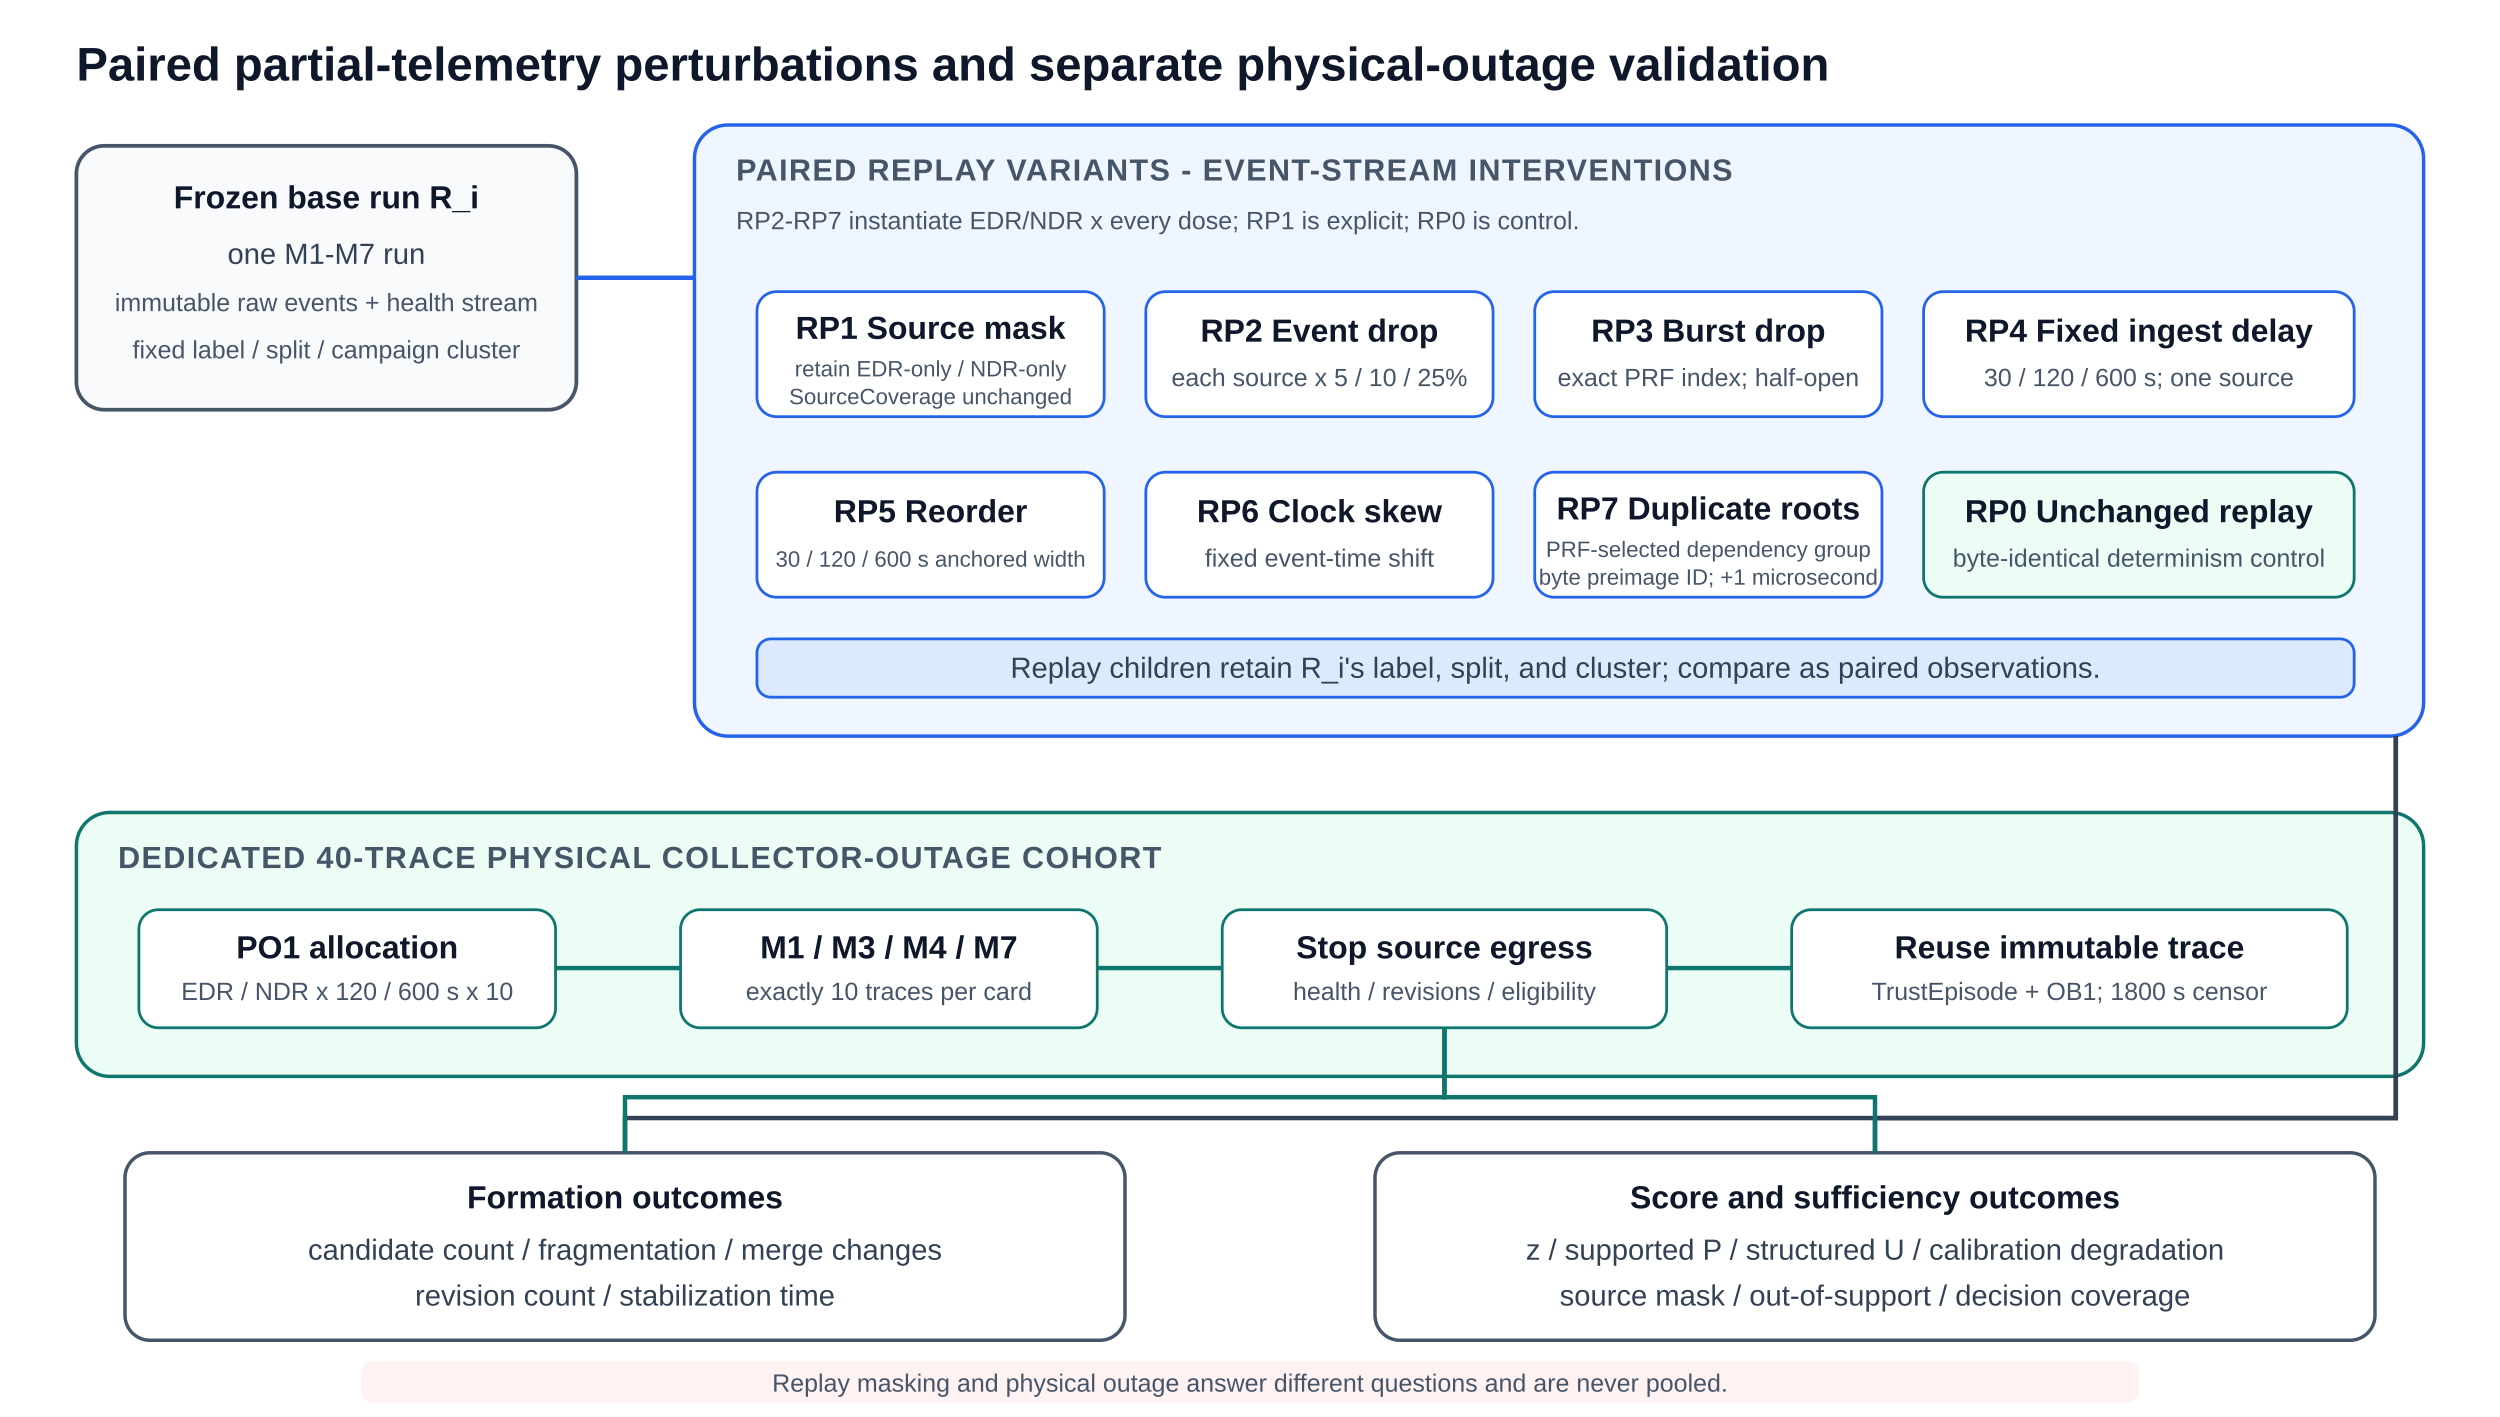
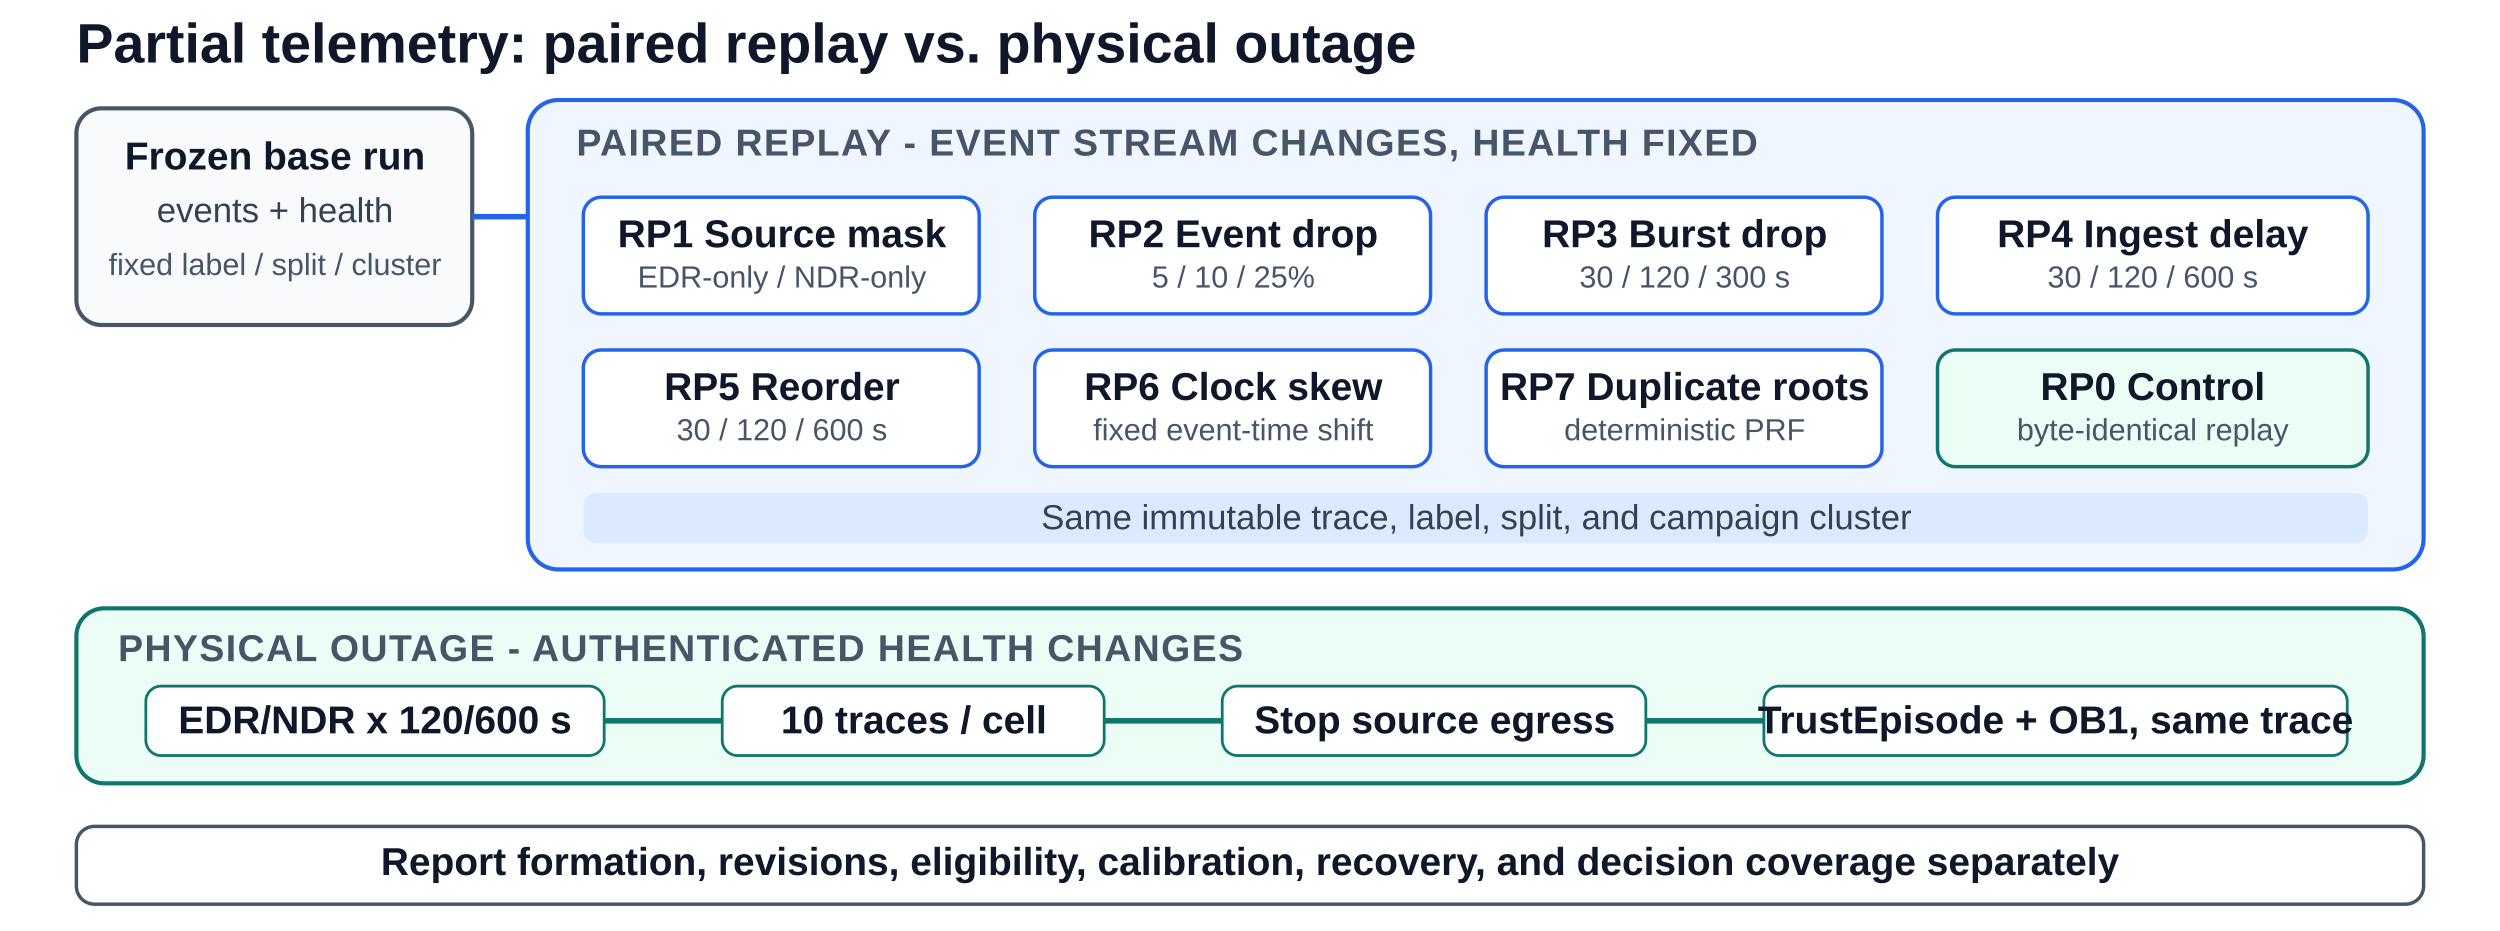
- <svg xmlns="http://www.w3.org/2000/svg" width="1800" height="1020" viewBox="0 0 1800 1020">
+ <svg xmlns="http://www.w3.org/2000/svg" width="1800" height="670" viewBox="0 0 1800 670">
  <defs>
    <style>
-       .title{font:700 34px Arial,DejaVu Sans,sans-serif;fill:#0f172a}.zone{font:700 22px Arial,DejaVu Sans,sans-serif;letter-spacing:1px;fill:#475569}.h{font:700 23px Arial,DejaVu Sans,sans-serif;fill:#0f172a}.b{font:400 21px Arial,DejaVu Sans,sans-serif;fill:#334155}.s{font:400 18px Arial,DejaVu Sans,sans-serif;fill:#475569}.xs{font:400 16px Arial,DejaVu Sans,sans-serif;fill:#475569}.mono{font:600 18px 'DejaVu Sans Mono',monospace;fill:#334155}.a{stroke:#334155;stroke-width:3.2;fill:none}.blue{stroke:#2563eb;stroke-width:3.2;fill:none}.teal{stroke:#0f766e;stroke-width:3.2;fill:none}
+       .title{font:700 40px Arial,DejaVu Sans,sans-serif;fill:#0f172a}.zone{font:700 27px Arial,DejaVu Sans,sans-serif;letter-spacing:1px;fill:#475569}.h{font:700 28px Arial,DejaVu Sans,sans-serif;fill:#0f172a}.b{font:400 25px Arial,DejaVu Sans,sans-serif;fill:#334155}.s{font:400 22px Arial,DejaVu Sans,sans-serif;fill:#475569}.blue{stroke:#2563eb;stroke-width:4;fill:none}.teal{stroke:#0f766e;stroke-width:4;fill:none}
    </style>
  </defs>
-   <rect width="1800" height="1020" fill="#fff" />
-   <text x="55" y="58" class="title">Paired partial-telemetry perturbations and separate physical-outage validation</text>
-   <rect x="55" y="105" width="360" height="190" rx="20" fill="#f8fafc" stroke="#475569" stroke-width="2.7" />
-   <text x="235" y="150" text-anchor="middle" class="h">Frozen base run R_i</text>
-   <text x="235" y="190" text-anchor="middle" class="b">one M1-M7 run</text>
-   <text x="235" y="224" text-anchor="middle" class="s">immutable raw events + health stream</text>
-   <text x="235" y="258" text-anchor="middle" class="s">fixed label / split / campaign cluster</text>
-   <rect x="500" y="90" width="1245" height="440" rx="24" fill="#eff6ff" stroke="#2563eb" stroke-width="2.5" />
-   <text x="530" y="130" class="zone" fill="#1d4ed8">PAIRED REPLAY VARIANTS - EVENT-STREAM INTERVENTIONS</text>
-   <text x="530" y="165" class="s">RP2-RP7 instantiate EDR/NDR x every dose; RP1 is explicit; RP0 is control.</text>
+   <rect width="1800" height="670" fill="#fff" />
+   <text x="55" y="45" class="title">Partial telemetry: paired replay vs. physical outage</text>
+   <rect x="55" y="78" width="285" height="156" rx="18" fill="#f8fafc" stroke="#475569" stroke-width="3" />
+   <text x="198" y="122" text-anchor="middle" class="h">Frozen base run</text>
+   <text x="198" y="160" text-anchor="middle" class="b">events + health</text>
+   <text x="198" y="198" text-anchor="middle" class="s">fixed label / split / cluster</text>
+   <rect x="380" y="72" width="1365" height="338" rx="22" fill="#eff6ff" stroke="#2563eb" stroke-width="3" />
+   <text x="415" y="112" class="zone">PAIRED REPLAY - EVENT STREAM CHANGES, HEALTH FIXED</text>
  <g>
-     <rect x="545" y="210" width="250" height="90" rx="14" fill="#fff" stroke="#2563eb" stroke-width="2" />
-     <text x="670" y="244" text-anchor="middle" class="h">RP1 Source mask</text>
-     <text x="670" y="271" text-anchor="middle" class="xs">retain EDR-only / NDR-only</text>
-     <text x="670" y="291" text-anchor="middle" class="xs">SourceCoverage unchanged</text>
-     <rect x="825" y="210" width="250" height="90" rx="14" fill="#fff" stroke="#2563eb" stroke-width="2" />
-     <text x="950" y="246" text-anchor="middle" class="h">RP2 Event drop</text>
-     <text x="950" y="278" text-anchor="middle" class="s">each source x 5 / 10 / 25%</text>
-     <rect x="1105" y="210" width="250" height="90" rx="14" fill="#fff" stroke="#2563eb" stroke-width="2" />
-     <text x="1230" y="246" text-anchor="middle" class="h">RP3 Burst drop</text>
-     <text x="1230" y="278" text-anchor="middle" class="s">exact PRF index; half-open</text>
-     <rect x="1385" y="210" width="310" height="90" rx="14" fill="#fff" stroke="#2563eb" stroke-width="2" />
-     <text x="1540" y="246" text-anchor="middle" class="h">RP4 Fixed ingest delay</text>
-     <text x="1540" y="278" text-anchor="middle" class="s">30 / 120 / 600 s; one source</text>
-     <rect x="545" y="340" width="250" height="90" rx="14" fill="#fff" stroke="#2563eb" stroke-width="2" />
-     <text x="670" y="376" text-anchor="middle" class="h">RP5 Reorder</text>
-     <text x="670" y="408" text-anchor="middle" class="xs">30 / 120 / 600 s anchored width</text>
-     <rect x="825" y="340" width="250" height="90" rx="14" fill="#fff" stroke="#2563eb" stroke-width="2" />
-     <text x="950" y="376" text-anchor="middle" class="h">RP6 Clock skew</text>
-     <text x="950" y="408" text-anchor="middle" class="s">fixed event-time shift</text>
-     <rect x="1105" y="340" width="250" height="90" rx="14" fill="#fff" stroke="#2563eb" stroke-width="2" />
-     <text x="1230" y="374" text-anchor="middle" class="h">RP7 Duplicate roots</text>
-     <text x="1230" y="401" text-anchor="middle" class="xs">PRF-selected dependency group</text>
-     <text x="1230" y="421" text-anchor="middle" class="xs">byte preimage ID; +1 microsecond</text>
-     <rect x="1385" y="340" width="310" height="90" rx="14" fill="#ecfdf5" stroke="#0f766e" stroke-width="2" />
-     <text x="1540" y="376" text-anchor="middle" class="h">RP0 Unchanged replay</text>
-     <text x="1540" y="408" text-anchor="middle" class="s">byte-identical determinism control</text>
+     <rect x="420" y="142" width="285" height="84" rx="13" fill="#fff" stroke="#2563eb" stroke-width="2.5" />
+     <text x="563" y="178" text-anchor="middle" class="h">RP1 Source mask</text>
+     <text x="563" y="207" text-anchor="middle" class="s">EDR-only / NDR-only</text>
+     <rect x="745" y="142" width="285" height="84" rx="13" fill="#fff" stroke="#2563eb" stroke-width="2.5" />
+     <text x="888" y="178" text-anchor="middle" class="h">RP2 Event drop</text>
+     <text x="888" y="207" text-anchor="middle" class="s">5 / 10 / 25%</text>
+     <rect x="1070" y="142" width="285" height="84" rx="13" fill="#fff" stroke="#2563eb" stroke-width="2.5" />
+     <text x="1213" y="178" text-anchor="middle" class="h">RP3 Burst drop</text>
+     <text x="1213" y="207" text-anchor="middle" class="s">30 / 120 / 300 s</text>
+     <rect x="1395" y="142" width="310" height="84" rx="13" fill="#fff" stroke="#2563eb" stroke-width="2.5" />
+     <text x="1550" y="178" text-anchor="middle" class="h">RP4 Ingest delay</text>
+     <text x="1550" y="207" text-anchor="middle" class="s">30 / 120 / 600 s</text>
+     <rect x="420" y="252" width="285" height="84" rx="13" fill="#fff" stroke="#2563eb" stroke-width="2.5" />
+     <text x="563" y="288" text-anchor="middle" class="h">RP5 Reorder</text>
+     <text x="563" y="317" text-anchor="middle" class="s">30 / 120 / 600 s</text>
+     <rect x="745" y="252" width="285" height="84" rx="13" fill="#fff" stroke="#2563eb" stroke-width="2.5" />
+     <text x="888" y="288" text-anchor="middle" class="h">RP6 Clock skew</text>
+     <text x="888" y="317" text-anchor="middle" class="s">fixed event-time shift</text>
+     <rect x="1070" y="252" width="285" height="84" rx="13" fill="#fff" stroke="#2563eb" stroke-width="2.5" />
+     <text x="1213" y="288" text-anchor="middle" class="h">RP7 Duplicate roots</text>
+     <text x="1213" y="317" text-anchor="middle" class="s">deterministic PRF</text>
+     <rect x="1395" y="252" width="310" height="84" rx="13" fill="#ecfdf5" stroke="#0f766e" stroke-width="2.5" />
+     <text x="1550" y="288" text-anchor="middle" class="h">RP0 Control</text>
+     <text x="1550" y="317" text-anchor="middle" class="s">byte-identical replay</text>
  </g>
-   <path d="M415 200 H500" class="blue" />
-   <rect x="545" y="460" width="1150" height="42" rx="10" fill="#dbeafe" stroke="#2563eb" stroke-width="2" />
-   <text x="1120" y="488" text-anchor="middle" class="b">Replay children retain R_i's label, split, and cluster; compare as paired observations.</text>
-   <rect x="55" y="585" width="1690" height="190" rx="24" fill="#ecfdf5" stroke="#0f766e" stroke-width="2.5" />
-   <text x="85" y="625" class="zone" fill="#047857">DEDICATED 40-TRACE PHYSICAL COLLECTOR-OUTAGE COHORT</text>
-   <rect x="100" y="655" width="300" height="85" rx="14" fill="#fff" stroke="#0f766e" stroke-width="2" />
-   <text x="250" y="690" text-anchor="middle" class="h">PO1 allocation</text>
-   <text x="250" y="720" text-anchor="middle" class="s">EDR / NDR x 120 / 600 s x 10</text>
-   <rect x="490" y="655" width="300" height="85" rx="14" fill="#fff" stroke="#0f766e" stroke-width="2" />
-   <text x="640" y="690" text-anchor="middle" class="h">M1 / M3 / M4 / M7</text>
-   <text x="640" y="720" text-anchor="middle" class="s">exactly 10 traces per card</text>
-   <rect x="880" y="655" width="320" height="85" rx="14" fill="#fff" stroke="#0f766e" stroke-width="2" />
-   <text x="1040" y="690" text-anchor="middle" class="h">Stop source egress</text>
-   <text x="1040" y="720" text-anchor="middle" class="s">health / revisions / eligibility</text>
-   <rect x="1290" y="655" width="400" height="85" rx="14" fill="#fff" stroke="#0f766e" stroke-width="2" />
-   <text x="1490" y="690" text-anchor="middle" class="h">Reuse immutable trace</text>
-   <text x="1490" y="720" text-anchor="middle" class="s">TrustEpisode + OB1; 1800 s censor</text>
-   <path d="M400 697 H490" class="teal" />
-   <path d="M790 697 H880" class="teal" />
-   <path d="M1200 697 H1290" class="teal" />
-   <rect x="90" y="830" width="720" height="135" rx="18" fill="#fff" stroke="#475569" stroke-width="2.5" />
-   <text x="450" y="870" text-anchor="middle" class="h">Formation outcomes</text>
-   <text x="450" y="907" text-anchor="middle" class="b">candidate count / fragmentation / merge changes</text>
-   <text x="450" y="940" text-anchor="middle" class="b">revision count / stabilization time</text>
-   <rect x="990" y="830" width="720" height="135" rx="18" fill="#fff" stroke="#475569" stroke-width="2.5" />
-   <text x="1350" y="870" text-anchor="middle" class="h">Score and sufficiency outcomes</text>
-   <text x="1350" y="907" text-anchor="middle" class="b">z / supported P / structured U / calibration degradation</text>
-   <text x="1350" y="940" text-anchor="middle" class="b">source mask / out-of-support / decision coverage</text>
-   <path d="M1725 530 V805 H450 V830" class="a" />
-   <path d="M1725 530 V805 H1350 V830" class="a" />
-   <path d="M1040 740 V790 H450 V830" class="teal" />
-   <path d="M1040 740 V790 H1350 V830" class="teal" />
-   <rect x="260" y="980" width="1280" height="30" rx="8" fill="#fef2f2" />
-   <text x="900" y="1002" text-anchor="middle" class="s" fill="#b91c1c">Replay masking and physical outage answer different questions and are never pooled.</text>
+   <path d="M340 156 H380" class="blue" />
+   <rect x="420" y="355" width="1285" height="36" rx="9" fill="#dbeafe" />
+   <text x="1063" y="381" text-anchor="middle" class="b">Same immutable trace, label, split, and campaign cluster</text>
+   <rect x="55" y="438" width="1690" height="126" rx="20" fill="#ecfdf5" stroke="#0f766e" stroke-width="3" />
+   <text x="85" y="476" class="zone">PHYSICAL OUTAGE - AUTHENTICATED HEALTH CHANGES</text>
+   <rect x="105" y="494" width="330" height="50" rx="11" fill="#fff" stroke="#0f766e" stroke-width="2" />
+   <text x="270" y="528" text-anchor="middle" class="h">EDR/NDR x 120/600 s</text>
+   <rect x="520" y="494" width="275" height="50" rx="11" fill="#fff" stroke="#0f766e" stroke-width="2" />
+   <text x="658" y="528" text-anchor="middle" class="h">10 traces / cell</text>
+   <rect x="880" y="494" width="305" height="50" rx="11" fill="#fff" stroke="#0f766e" stroke-width="2" />
+   <text x="1033" y="528" text-anchor="middle" class="h">Stop source egress</text>
+   <rect x="1270" y="494" width="420" height="50" rx="11" fill="#fff" stroke="#0f766e" stroke-width="2" />
+   <text x="1480" y="528" text-anchor="middle" class="h">TrustEpisode + OB1, same trace</text>
+   <path d="M435 519 H520" class="teal" />
+   <path d="M795 519 H880" class="teal" />
+   <path d="M1185 519 H1270" class="teal" />
+   <rect x="55" y="595" width="1690" height="56" rx="13" fill="#fff" stroke="#475569" stroke-width="2.5" />
+   <text x="900" y="630" text-anchor="middle" class="h">Report formation, revisions, eligibility, calibration, recovery, and decision coverage separately</text>
</svg>
